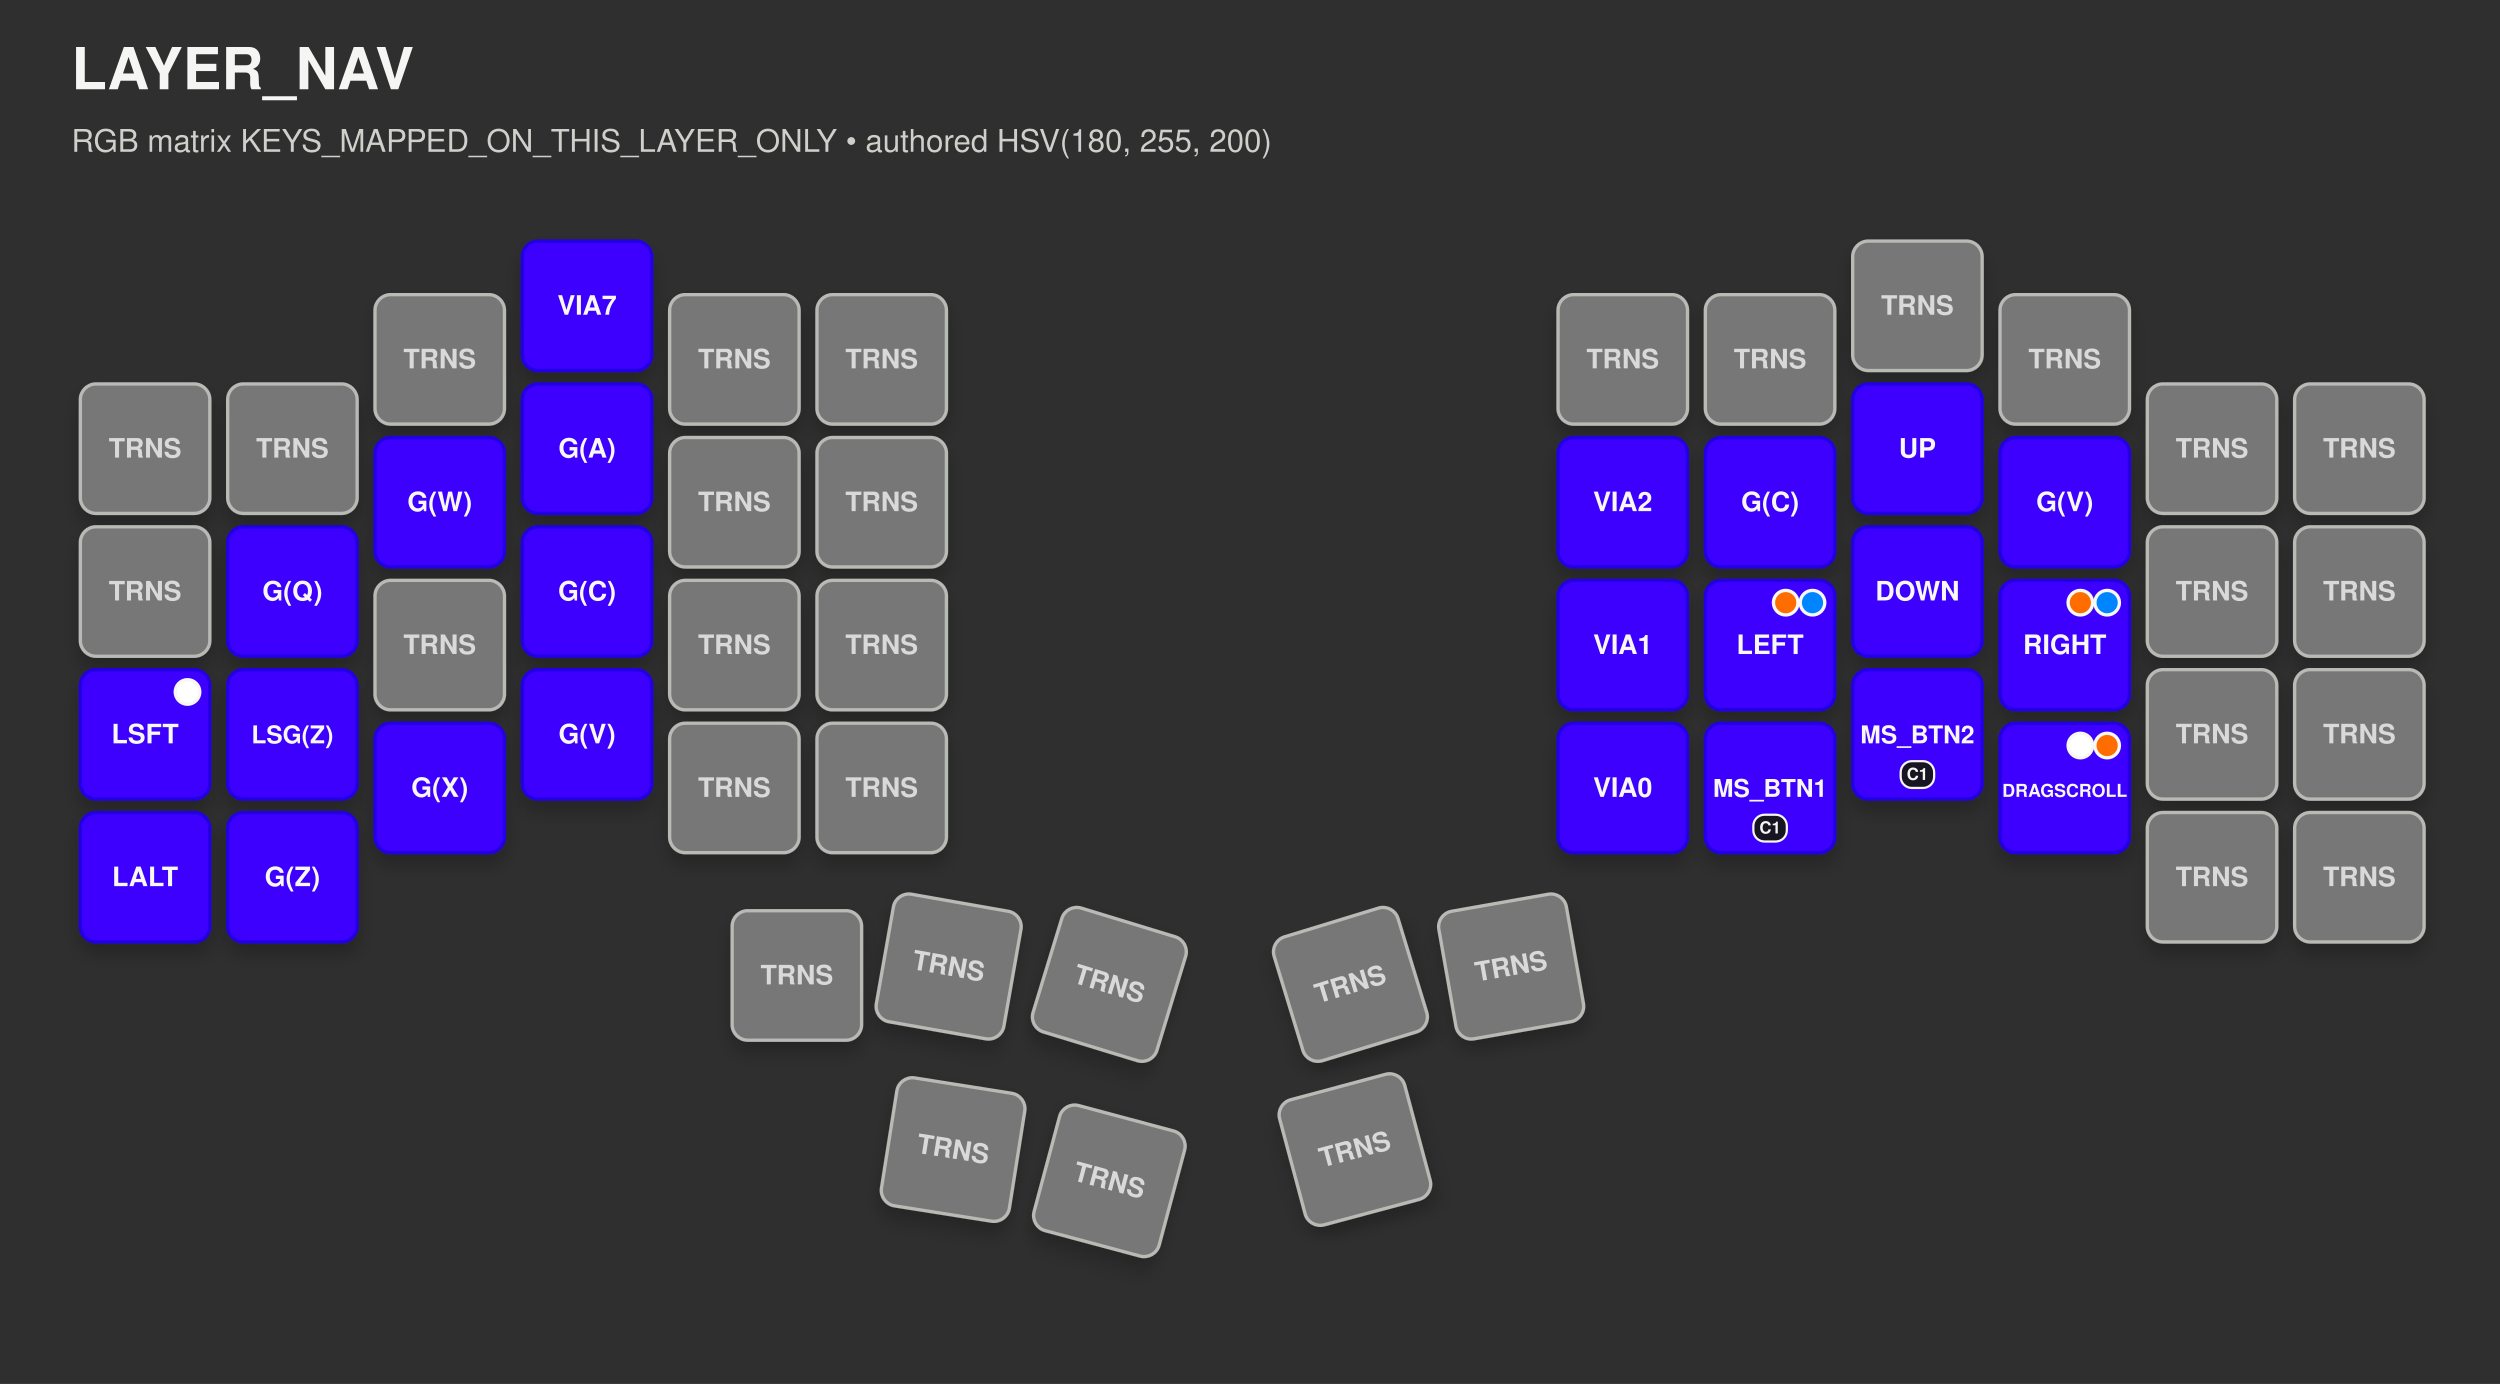
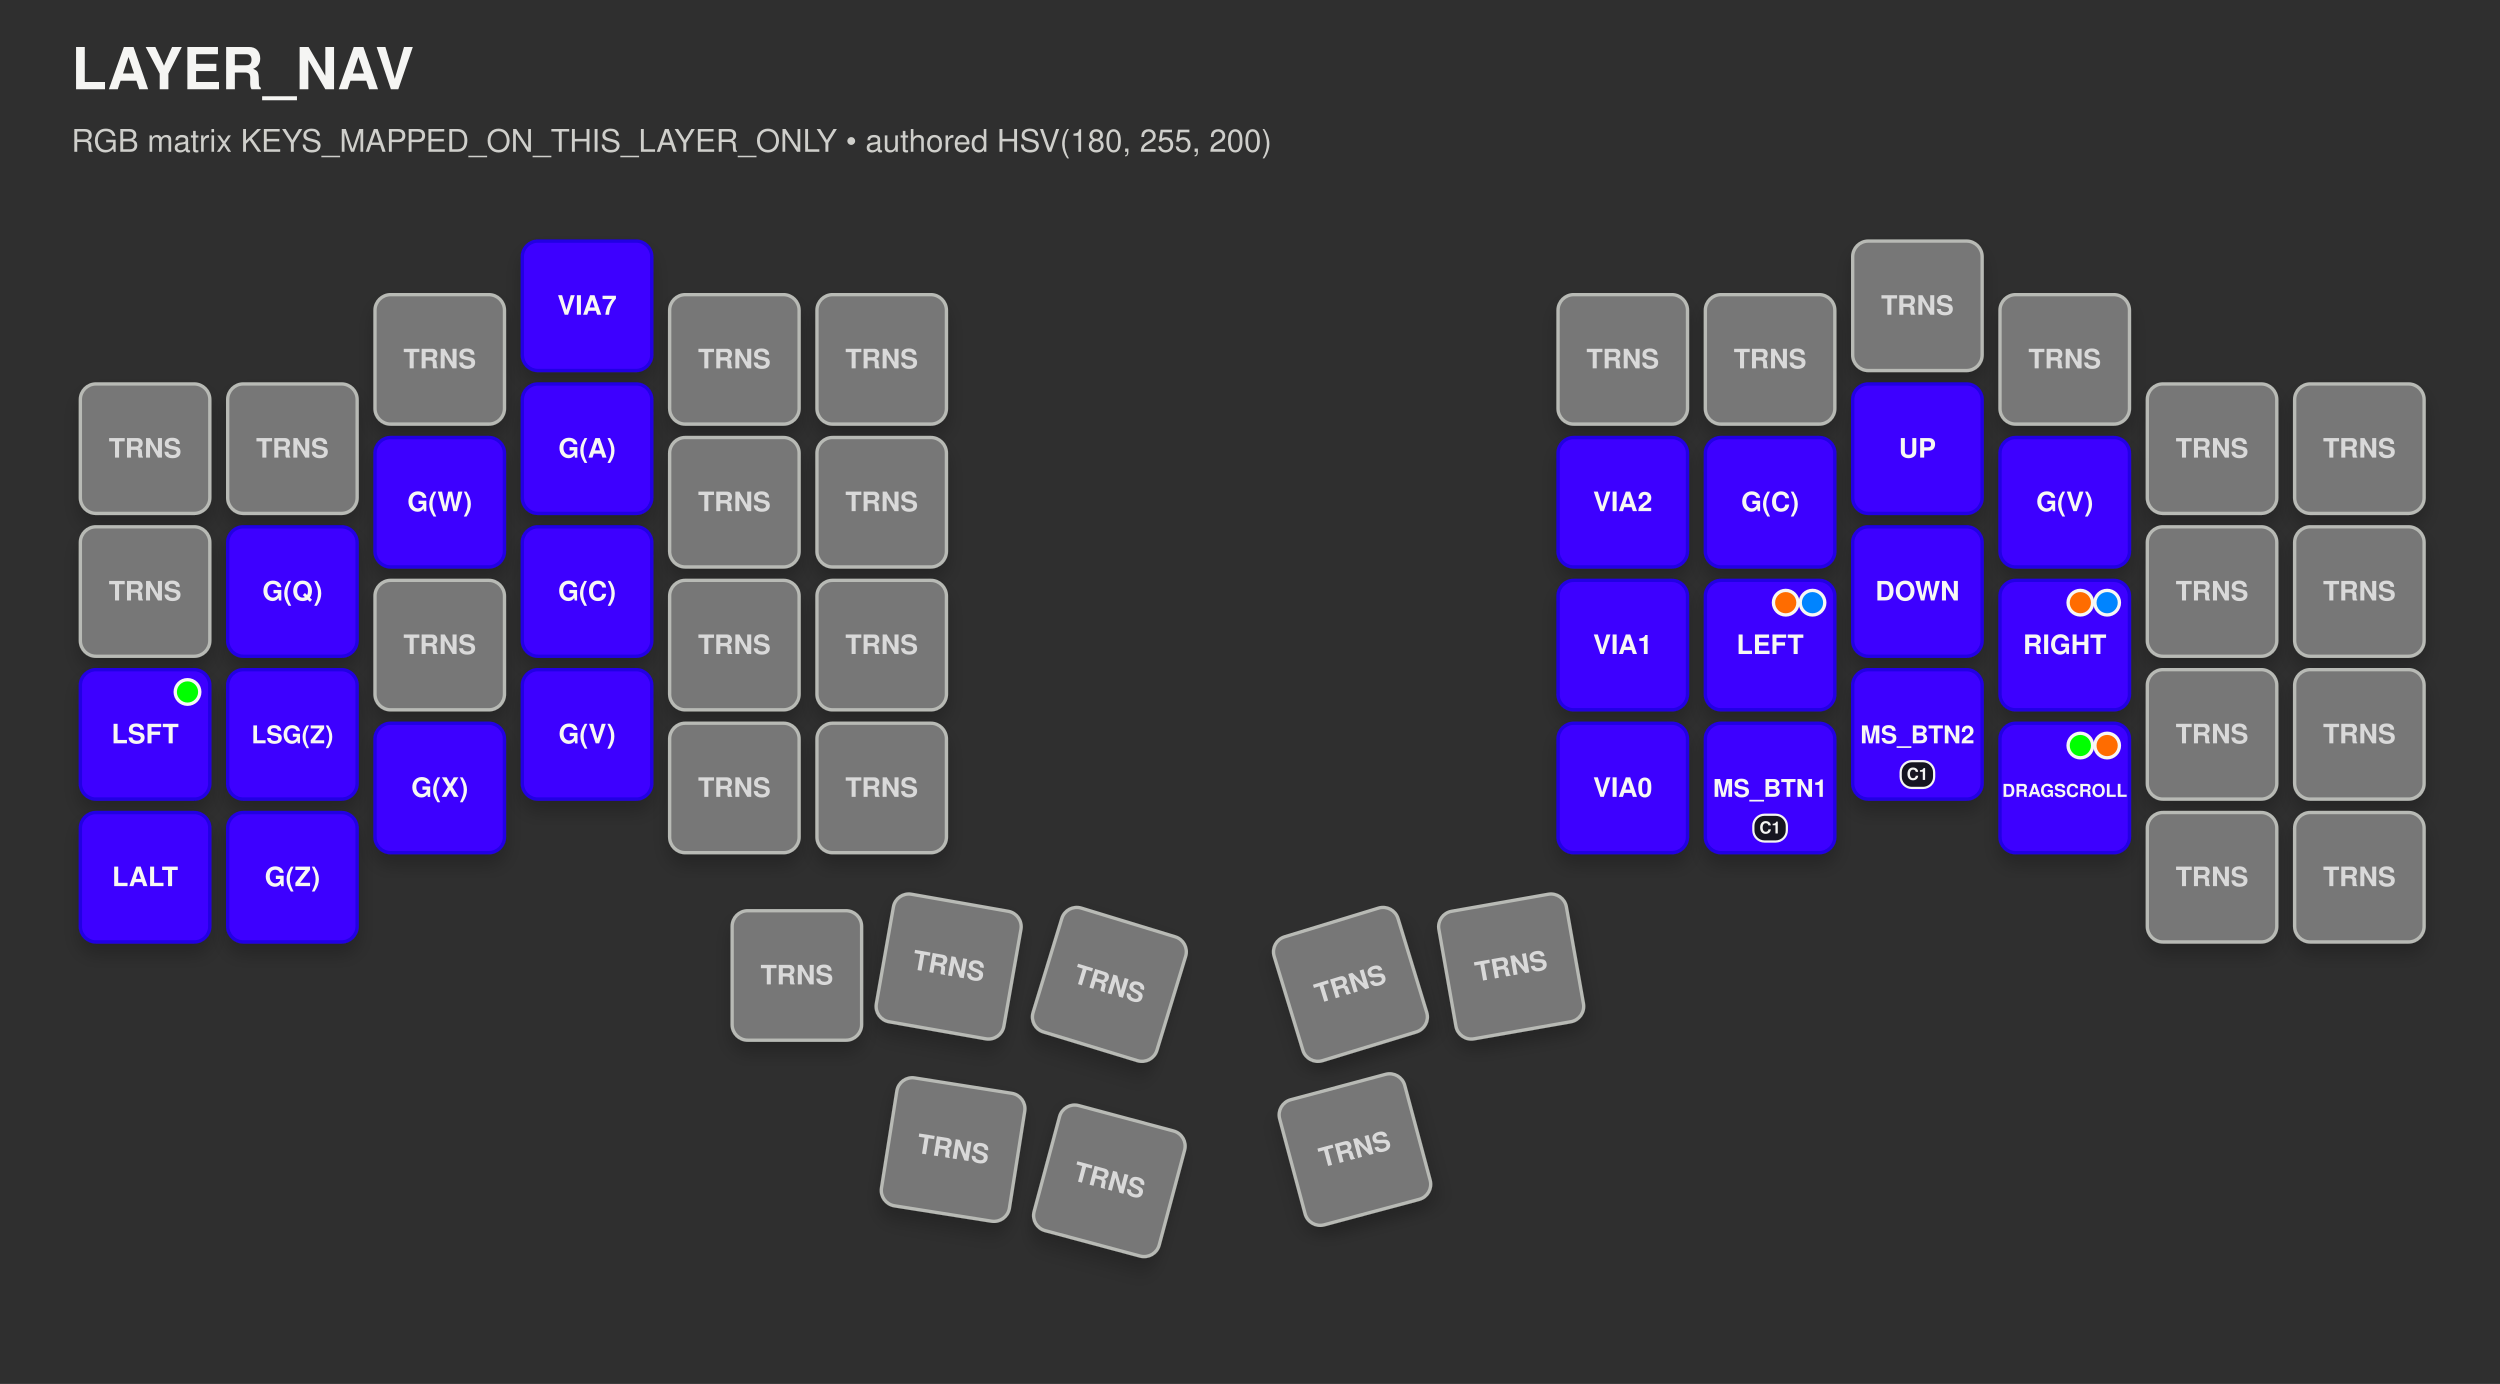
<svg xmlns="http://www.w3.org/2000/svg" width="1120" height="620" viewBox="0 0 1120 620" role="img" aria-labelledby="title desc">
  <defs>
    <filter id="shadow" x="-20%" y="-20%" width="140%" height="140%">
      <feDropShadow dx="0" dy="5" stdDeviation="4" flood-color="#000000" flood-opacity="0.22" />
    </filter>
  </defs>
  <rect width="1120" height="620" fill="#2f2f2f" />
  <text x="32" y="40" fill="#f5f5f3" font-size="26" font-family="Helvetica, Arial, sans-serif" font-weight="700">LAYER_NAV</text>
  <text x="32" y="68" fill="#cfcfcb" font-size="14" font-family="Helvetica, Arial, sans-serif">RGB matrix KEYS_MAPPED_ON_THIS_LAYER_ONLY • authored HSV(180, 255, 200)</text>
  <g transform="rotate(0 65.0 201.0)">
    <rect x="36.0" y="172.0" width="58" height="58" rx="7" fill="#777777" stroke="#b8bab5" stroke-width="1.5" filter="url(#shadow)" />
    <text x="65.0" y="205.0" fill="#ffffff" fill-opacity="0.72" font-size="12" text-anchor="middle" font-family="Helvetica, Arial, sans-serif" font-weight="600">TRNS</text>
  </g>
  <g transform="rotate(0 131.0 201.0)">
    <rect x="102.0" y="172.0" width="58" height="58" rx="7" fill="#777777" stroke="#b8bab5" stroke-width="1.5" filter="url(#shadow)" />
    <text x="131.0" y="205.0" fill="#ffffff" fill-opacity="0.72" font-size="12" text-anchor="middle" font-family="Helvetica, Arial, sans-serif" font-weight="600">TRNS</text>
  </g>
  <g transform="rotate(0 197.0 161.0)">
    <rect x="168.0" y="132.0" width="58" height="58" rx="7" fill="#777777" stroke="#b8bab5" stroke-width="1.5" filter="url(#shadow)" />
    <text x="197.0" y="165.0" fill="#ffffff" fill-opacity="0.72" font-size="12" text-anchor="middle" font-family="Helvetica, Arial, sans-serif" font-weight="600">TRNS</text>
  </g>
  <g transform="rotate(0 263.0 137.0)">
    <rect x="234.0" y="108.0" width="58" height="58" rx="7" fill="#3c00ff" stroke="#2000e3" stroke-width="1.5" filter="url(#shadow)" />
    <text x="263.0" y="141.0" fill="#f7f7f4" fill-opacity="1.0" font-size="12" text-anchor="middle" font-family="Helvetica, Arial, sans-serif" font-weight="600">VIA7</text>
  </g>
  <g transform="rotate(0 329.0 161.0)">
    <rect x="300.0" y="132.0" width="58" height="58" rx="7" fill="#777777" stroke="#b8bab5" stroke-width="1.5" filter="url(#shadow)" />
    <text x="329.0" y="165.0" fill="#ffffff" fill-opacity="0.72" font-size="12" text-anchor="middle" font-family="Helvetica, Arial, sans-serif" font-weight="600">TRNS</text>
  </g>
  <g transform="rotate(0 395.0 161.0)">
    <rect x="366.0" y="132.0" width="58" height="58" rx="7" fill="#777777" stroke="#b8bab5" stroke-width="1.5" filter="url(#shadow)" />
    <text x="395.0" y="165.0" fill="#ffffff" fill-opacity="0.72" font-size="12" text-anchor="middle" font-family="Helvetica, Arial, sans-serif" font-weight="600">TRNS</text>
  </g>
  <g transform="rotate(0 727.0 161.0)">
    <rect x="698.0" y="132.0" width="58" height="58" rx="7" fill="#777777" stroke="#b8bab5" stroke-width="1.5" filter="url(#shadow)" />
    <text x="727.0" y="165.0" fill="#ffffff" fill-opacity="0.72" font-size="12" text-anchor="middle" font-family="Helvetica, Arial, sans-serif" font-weight="600">TRNS</text>
  </g>
  <g transform="rotate(0 793.0 161.0)">
    <rect x="764.0" y="132.0" width="58" height="58" rx="7" fill="#777777" stroke="#b8bab5" stroke-width="1.5" filter="url(#shadow)" />
    <text x="793.0" y="165.0" fill="#ffffff" fill-opacity="0.72" font-size="12" text-anchor="middle" font-family="Helvetica, Arial, sans-serif" font-weight="600">TRNS</text>
  </g>
  <g transform="rotate(0 859.0 137.0)">
    <rect x="830.0" y="108.0" width="58" height="58" rx="7" fill="#777777" stroke="#b8bab5" stroke-width="1.5" filter="url(#shadow)" />
    <text x="859.0" y="141.0" fill="#ffffff" fill-opacity="0.72" font-size="12" text-anchor="middle" font-family="Helvetica, Arial, sans-serif" font-weight="600">TRNS</text>
  </g>
  <g transform="rotate(0 925.0 161.0)">
    <rect x="896.0" y="132.0" width="58" height="58" rx="7" fill="#777777" stroke="#b8bab5" stroke-width="1.5" filter="url(#shadow)" />
    <text x="925.0" y="165.0" fill="#ffffff" fill-opacity="0.72" font-size="12" text-anchor="middle" font-family="Helvetica, Arial, sans-serif" font-weight="600">TRNS</text>
  </g>
  <g transform="rotate(0 991.0 201.0)">
    <rect x="962.0" y="172.0" width="58" height="58" rx="7" fill="#777777" stroke="#b8bab5" stroke-width="1.5" filter="url(#shadow)" />
    <text x="991.0" y="205.0" fill="#ffffff" fill-opacity="0.72" font-size="12" text-anchor="middle" font-family="Helvetica, Arial, sans-serif" font-weight="600">TRNS</text>
  </g>
  <g transform="rotate(0 1057.0 201.0)">
    <rect x="1028.0" y="172.0" width="58" height="58" rx="7" fill="#777777" stroke="#b8bab5" stroke-width="1.5" filter="url(#shadow)" />
    <text x="1057.0" y="205.0" fill="#ffffff" fill-opacity="0.72" font-size="12" text-anchor="middle" font-family="Helvetica, Arial, sans-serif" font-weight="600">TRNS</text>
  </g>
  <g transform="rotate(0 65.0 265.0)">
    <rect x="36.0" y="236.0" width="58" height="58" rx="7" fill="#777777" stroke="#b8bab5" stroke-width="1.5" filter="url(#shadow)" />
    <text x="65.0" y="269.0" fill="#ffffff" fill-opacity="0.72" font-size="12" text-anchor="middle" font-family="Helvetica, Arial, sans-serif" font-weight="600">TRNS</text>
  </g>
  <g transform="rotate(0 131.0 265.0)">
    <rect x="102.0" y="236.0" width="58" height="58" rx="7" fill="#3c00ff" stroke="#2000e3" stroke-width="1.5" filter="url(#shadow)" />
    <text x="131.0" y="269.0" fill="#f7f7f4" fill-opacity="1.0" font-size="12" text-anchor="middle" font-family="Helvetica, Arial, sans-serif" font-weight="600">G(Q)</text>
  </g>
  <g transform="rotate(0 197.0 225.0)">
    <rect x="168.0" y="196.0" width="58" height="58" rx="7" fill="#3c00ff" stroke="#2000e3" stroke-width="1.5" filter="url(#shadow)" />
    <text x="197.0" y="229.0" fill="#f7f7f4" fill-opacity="1.0" font-size="12" text-anchor="middle" font-family="Helvetica, Arial, sans-serif" font-weight="600">G(W)</text>
  </g>
  <g transform="rotate(0 263.0 201.0)">
    <rect x="234.0" y="172.0" width="58" height="58" rx="7" fill="#3c00ff" stroke="#2000e3" stroke-width="1.5" filter="url(#shadow)" />
    <text x="263.0" y="205.0" fill="#f7f7f4" fill-opacity="1.0" font-size="12" text-anchor="middle" font-family="Helvetica, Arial, sans-serif" font-weight="600">G(A)</text>
  </g>
  <g transform="rotate(0 329.0 225.0)">
    <rect x="300.0" y="196.0" width="58" height="58" rx="7" fill="#777777" stroke="#b8bab5" stroke-width="1.5" filter="url(#shadow)" />
    <text x="329.0" y="229.0" fill="#ffffff" fill-opacity="0.72" font-size="12" text-anchor="middle" font-family="Helvetica, Arial, sans-serif" font-weight="600">TRNS</text>
  </g>
  <g transform="rotate(0 395.0 225.0)">
    <rect x="366.0" y="196.0" width="58" height="58" rx="7" fill="#777777" stroke="#b8bab5" stroke-width="1.5" filter="url(#shadow)" />
    <text x="395.0" y="229.0" fill="#ffffff" fill-opacity="0.72" font-size="12" text-anchor="middle" font-family="Helvetica, Arial, sans-serif" font-weight="600">TRNS</text>
  </g>
  <g transform="rotate(0 727.0 225.0)">
    <rect x="698.0" y="196.0" width="58" height="58" rx="7" fill="#3c00ff" stroke="#2000e3" stroke-width="1.5" filter="url(#shadow)" />
    <text x="727.0" y="229.0" fill="#f7f7f4" fill-opacity="1.0" font-size="12" text-anchor="middle" font-family="Helvetica, Arial, sans-serif" font-weight="600">VIA2</text>
  </g>
  <g transform="rotate(0 793.0 225.0)">
    <rect x="764.0" y="196.0" width="58" height="58" rx="7" fill="#3c00ff" stroke="#2000e3" stroke-width="1.5" filter="url(#shadow)" />
    <text x="793.0" y="229.0" fill="#f7f7f4" fill-opacity="1.0" font-size="12" text-anchor="middle" font-family="Helvetica, Arial, sans-serif" font-weight="600">G(C)</text>
  </g>
  <g transform="rotate(0 859.0 201.0)">
    <rect x="830.0" y="172.0" width="58" height="58" rx="7" fill="#3c00ff" stroke="#2000e3" stroke-width="1.5" filter="url(#shadow)" />
    <text x="859.0" y="205.0" fill="#f7f7f4" fill-opacity="1.0" font-size="12" text-anchor="middle" font-family="Helvetica, Arial, sans-serif" font-weight="600">UP</text>
  </g>
  <g transform="rotate(0 925.0 225.0)">
    <rect x="896.0" y="196.0" width="58" height="58" rx="7" fill="#3c00ff" stroke="#2000e3" stroke-width="1.5" filter="url(#shadow)" />
    <text x="925.0" y="229.0" fill="#f7f7f4" fill-opacity="1.0" font-size="12" text-anchor="middle" font-family="Helvetica, Arial, sans-serif" font-weight="600">G(V)</text>
  </g>
  <g transform="rotate(0 991.0 265.0)">
    <rect x="962.0" y="236.0" width="58" height="58" rx="7" fill="#777777" stroke="#b8bab5" stroke-width="1.5" filter="url(#shadow)" />
    <text x="991.0" y="269.0" fill="#ffffff" fill-opacity="0.72" font-size="12" text-anchor="middle" font-family="Helvetica, Arial, sans-serif" font-weight="600">TRNS</text>
  </g>
  <g transform="rotate(0 1057.0 265.0)">
    <rect x="1028.0" y="236.0" width="58" height="58" rx="7" fill="#777777" stroke="#b8bab5" stroke-width="1.5" filter="url(#shadow)" />
    <text x="1057.0" y="269.0" fill="#ffffff" fill-opacity="0.72" font-size="12" text-anchor="middle" font-family="Helvetica, Arial, sans-serif" font-weight="600">TRNS</text>
  </g>
  <g transform="rotate(0 65.0 329.0)">
    <rect x="36.0" y="300.0" width="58" height="58" rx="7" fill="#3c00ff" stroke="#2000e3" stroke-width="1.5" filter="url(#shadow)" />
    <text x="65.0" y="333.0" fill="#f7f7f4" fill-opacity="1.0" font-size="12" text-anchor="middle" font-family="Helvetica, Arial, sans-serif" font-weight="600">LSFT</text>
-     <circle cx="84.0" cy="310.0" r="5.5" fill="#ffffff" stroke="#f7f7f4" stroke-width="1.5" />
+     <circle cx="84.0" cy="310.0" r="5.5" fill="#00ff00" stroke="#f7f7f4" stroke-width="1.5" />
  </g>
  <g transform="rotate(0 131.0 329.0)">
    <rect x="102.0" y="300.0" width="58" height="58" rx="7" fill="#3c00ff" stroke="#2000e3" stroke-width="1.5" filter="url(#shadow)" />
    <text x="131.0" y="333.0" fill="#f7f7f4" fill-opacity="1.0" font-size="11" text-anchor="middle" font-family="Helvetica, Arial, sans-serif" font-weight="600">LSG(Z)</text>
  </g>
  <g transform="rotate(0 197.0 289.0)">
    <rect x="168.0" y="260.0" width="58" height="58" rx="7" fill="#777777" stroke="#b8bab5" stroke-width="1.5" filter="url(#shadow)" />
    <text x="197.0" y="293.0" fill="#ffffff" fill-opacity="0.72" font-size="12" text-anchor="middle" font-family="Helvetica, Arial, sans-serif" font-weight="600">TRNS</text>
  </g>
  <g transform="rotate(0 263.0 265.0)">
    <rect x="234.0" y="236.0" width="58" height="58" rx="7" fill="#3c00ff" stroke="#2000e3" stroke-width="1.5" filter="url(#shadow)" />
    <text x="263.0" y="269.0" fill="#f7f7f4" fill-opacity="1.0" font-size="12" text-anchor="middle" font-family="Helvetica, Arial, sans-serif" font-weight="600">G(C)</text>
  </g>
  <g transform="rotate(0 329.0 289.0)">
    <rect x="300.0" y="260.0" width="58" height="58" rx="7" fill="#777777" stroke="#b8bab5" stroke-width="1.5" filter="url(#shadow)" />
    <text x="329.0" y="293.0" fill="#ffffff" fill-opacity="0.72" font-size="12" text-anchor="middle" font-family="Helvetica, Arial, sans-serif" font-weight="600">TRNS</text>
  </g>
  <g transform="rotate(0 395.0 289.0)">
    <rect x="366.0" y="260.0" width="58" height="58" rx="7" fill="#777777" stroke="#b8bab5" stroke-width="1.5" filter="url(#shadow)" />
    <text x="395.0" y="293.0" fill="#ffffff" fill-opacity="0.72" font-size="12" text-anchor="middle" font-family="Helvetica, Arial, sans-serif" font-weight="600">TRNS</text>
  </g>
  <g transform="rotate(0 727.0 289.0)">
    <rect x="698.0" y="260.0" width="58" height="58" rx="7" fill="#3c00ff" stroke="#2000e3" stroke-width="1.5" filter="url(#shadow)" />
    <text x="727.0" y="293.0" fill="#f7f7f4" fill-opacity="1.0" font-size="12" text-anchor="middle" font-family="Helvetica, Arial, sans-serif" font-weight="600">VIA1</text>
  </g>
  <g transform="rotate(0 793.0 289.0)">
    <rect x="764.0" y="260.0" width="58" height="58" rx="7" fill="#3c00ff" stroke="#2000e3" stroke-width="1.5" filter="url(#shadow)" />
    <text x="793.0" y="293.0" fill="#f7f7f4" fill-opacity="1.0" font-size="12" text-anchor="middle" font-family="Helvetica, Arial, sans-serif" font-weight="600">LEFT</text>
    <circle cx="800.0" cy="270.0" r="5.5" fill="#ff6c00" stroke="#f7f7f4" stroke-width="1.5" />
    <circle cx="812.0" cy="270.0" r="5.5" fill="#0084ff" stroke="#f7f7f4" stroke-width="1.5" />
  </g>
  <g transform="rotate(0 859.0 265.0)">
    <rect x="830.0" y="236.0" width="58" height="58" rx="7" fill="#3c00ff" stroke="#2000e3" stroke-width="1.5" filter="url(#shadow)" />
    <text x="859.0" y="269.0" fill="#f7f7f4" fill-opacity="1.0" font-size="12" text-anchor="middle" font-family="Helvetica, Arial, sans-serif" font-weight="600">DOWN</text>
  </g>
  <g transform="rotate(0 925.0 289.0)">
    <rect x="896.0" y="260.0" width="58" height="58" rx="7" fill="#3c00ff" stroke="#2000e3" stroke-width="1.5" filter="url(#shadow)" />
    <text x="925.0" y="293.0" fill="#f7f7f4" fill-opacity="1.0" font-size="12" text-anchor="middle" font-family="Helvetica, Arial, sans-serif" font-weight="600">RIGHT</text>
    <circle cx="932.0" cy="270.0" r="5.5" fill="#ff6c00" stroke="#f7f7f4" stroke-width="1.5" />
    <circle cx="944.0" cy="270.0" r="5.5" fill="#0084ff" stroke="#f7f7f4" stroke-width="1.5" />
  </g>
  <g transform="rotate(0 991.0 329.0)">
    <rect x="962.0" y="300.0" width="58" height="58" rx="7" fill="#777777" stroke="#b8bab5" stroke-width="1.5" filter="url(#shadow)" />
    <text x="991.0" y="333.0" fill="#ffffff" fill-opacity="0.72" font-size="12" text-anchor="middle" font-family="Helvetica, Arial, sans-serif" font-weight="600">TRNS</text>
  </g>
  <g transform="rotate(0 1057.0 329.0)">
    <rect x="1028.0" y="300.0" width="58" height="58" rx="7" fill="#777777" stroke="#b8bab5" stroke-width="1.5" filter="url(#shadow)" />
    <text x="1057.0" y="333.0" fill="#ffffff" fill-opacity="0.72" font-size="12" text-anchor="middle" font-family="Helvetica, Arial, sans-serif" font-weight="600">TRNS</text>
  </g>
  <g transform="rotate(0 65.0 393.0)">
    <rect x="36.0" y="364.0" width="58" height="58" rx="7" fill="#3c00ff" stroke="#2000e3" stroke-width="1.5" filter="url(#shadow)" />
    <text x="65.0" y="397.0" fill="#f7f7f4" fill-opacity="1.0" font-size="12" text-anchor="middle" font-family="Helvetica, Arial, sans-serif" font-weight="600">LALT</text>
  </g>
  <g transform="rotate(0 131.0 393.0)">
    <rect x="102.0" y="364.0" width="58" height="58" rx="7" fill="#3c00ff" stroke="#2000e3" stroke-width="1.5" filter="url(#shadow)" />
    <text x="131.0" y="397.0" fill="#f7f7f4" fill-opacity="1.0" font-size="12" text-anchor="middle" font-family="Helvetica, Arial, sans-serif" font-weight="600">G(Z)</text>
  </g>
  <g transform="rotate(0 197.0 353.0)">
    <rect x="168.0" y="324.0" width="58" height="58" rx="7" fill="#3c00ff" stroke="#2000e3" stroke-width="1.5" filter="url(#shadow)" />
    <text x="197.0" y="357.0" fill="#f7f7f4" fill-opacity="1.0" font-size="12" text-anchor="middle" font-family="Helvetica, Arial, sans-serif" font-weight="600">G(X)</text>
  </g>
  <g transform="rotate(0 263.0 329.0)">
    <rect x="234.0" y="300.0" width="58" height="58" rx="7" fill="#3c00ff" stroke="#2000e3" stroke-width="1.5" filter="url(#shadow)" />
    <text x="263.0" y="333.0" fill="#f7f7f4" fill-opacity="1.0" font-size="12" text-anchor="middle" font-family="Helvetica, Arial, sans-serif" font-weight="600">G(V)</text>
  </g>
  <g transform="rotate(0 329.0 353.0)">
    <rect x="300.0" y="324.0" width="58" height="58" rx="7" fill="#777777" stroke="#b8bab5" stroke-width="1.5" filter="url(#shadow)" />
    <text x="329.0" y="357.0" fill="#ffffff" fill-opacity="0.72" font-size="12" text-anchor="middle" font-family="Helvetica, Arial, sans-serif" font-weight="600">TRNS</text>
  </g>
  <g transform="rotate(0 395.0 353.0)">
    <rect x="366.0" y="324.0" width="58" height="58" rx="7" fill="#777777" stroke="#b8bab5" stroke-width="1.5" filter="url(#shadow)" />
    <text x="395.0" y="357.0" fill="#ffffff" fill-opacity="0.72" font-size="12" text-anchor="middle" font-family="Helvetica, Arial, sans-serif" font-weight="600">TRNS</text>
  </g>
  <g transform="rotate(0 727.0 353.0)">
    <rect x="698.0" y="324.0" width="58" height="58" rx="7" fill="#3c00ff" stroke="#2000e3" stroke-width="1.5" filter="url(#shadow)" />
    <text x="727.0" y="357.0" fill="#f7f7f4" fill-opacity="1.0" font-size="12" text-anchor="middle" font-family="Helvetica, Arial, sans-serif" font-weight="600">VIA0</text>
  </g>
  <g transform="rotate(0 793.0 353.0)">
    <rect x="764.0" y="324.0" width="58" height="58" rx="7" fill="#3c00ff" stroke="#2000e3" stroke-width="1.5" filter="url(#shadow)" />
    <text x="793.0" y="357.0" fill="#f7f7f4" fill-opacity="1.0" font-size="11" text-anchor="middle" font-family="Helvetica, Arial, sans-serif" font-weight="600" textLength="42" lengthAdjust="spacingAndGlyphs">MS_BTN1</text>
    <rect x="785.5" y="365.0" width="15" height="12" rx="5" fill="#141714" fill-opacity="0.94" stroke="#f5f5f3" stroke-width="1" />
    <text x="793.0" y="373.4" fill="#f5f5f3" font-size="7.5" text-anchor="middle" font-family="Helvetica, Arial, sans-serif" font-weight="700">C1</text>
  </g>
  <g transform="rotate(0 859.0 329.0)">
    <rect x="830.0" y="300.0" width="58" height="58" rx="7" fill="#3c00ff" stroke="#2000e3" stroke-width="1.5" filter="url(#shadow)" />
    <text x="859.0" y="333.0" fill="#f7f7f4" fill-opacity="1.0" font-size="11" text-anchor="middle" font-family="Helvetica, Arial, sans-serif" font-weight="600" textLength="42" lengthAdjust="spacingAndGlyphs">MS_BTN2</text>
    <rect x="851.5" y="341.0" width="15" height="12" rx="5" fill="#141714" fill-opacity="0.94" stroke="#f5f5f3" stroke-width="1" />
    <text x="859.0" y="349.4" fill="#f5f5f3" font-size="7.5" text-anchor="middle" font-family="Helvetica, Arial, sans-serif" font-weight="700">C1</text>
  </g>
  <g transform="rotate(0 925.0 353.0)">
    <rect x="896.0" y="324.0" width="58" height="58" rx="7" fill="#3c00ff" stroke="#2000e3" stroke-width="1.5" filter="url(#shadow)" />
    <text x="925.0" y="357.0" fill="#f7f7f4" fill-opacity="1.0" font-size="8" text-anchor="middle" font-family="Helvetica, Arial, sans-serif" font-weight="600" textLength="42" lengthAdjust="spacingAndGlyphs">DRAGSCROLL</text>
-     <circle cx="932.0" cy="334.0" r="5.5" fill="#ffffff" stroke="#f7f7f4" stroke-width="1.5" />
+     <circle cx="932.0" cy="334.0" r="5.5" fill="#00ff00" stroke="#f7f7f4" stroke-width="1.5" />
    <circle cx="944.0" cy="334.0" r="5.5" fill="#ff6c00" stroke="#f7f7f4" stroke-width="1.5" />
  </g>
  <g transform="rotate(0 991.0 393.0)">
    <rect x="962.0" y="364.0" width="58" height="58" rx="7" fill="#777777" stroke="#b8bab5" stroke-width="1.5" filter="url(#shadow)" />
    <text x="991.0" y="397.0" fill="#ffffff" fill-opacity="0.72" font-size="12" text-anchor="middle" font-family="Helvetica, Arial, sans-serif" font-weight="600">TRNS</text>
  </g>
  <g transform="rotate(0 1057.0 393.0)">
    <rect x="1028.0" y="364.0" width="58" height="58" rx="7" fill="#777777" stroke="#b8bab5" stroke-width="1.5" filter="url(#shadow)" />
    <text x="1057.0" y="397.0" fill="#ffffff" fill-opacity="0.72" font-size="12" text-anchor="middle" font-family="Helvetica, Arial, sans-serif" font-weight="600">TRNS</text>
  </g>
  <g transform="rotate(0 357.0 437.0)">
    <rect x="328.0" y="408.0" width="58" height="58" rx="7" fill="#777777" stroke="#b8bab5" stroke-width="1.5" filter="url(#shadow)" />
    <text x="357.0" y="441.0" fill="#ffffff" fill-opacity="0.72" font-size="12" text-anchor="middle" font-family="Helvetica, Arial, sans-serif" font-weight="600">TRNS</text>
  </g>
  <g transform="rotate(10 425.0 433.0)">
    <rect x="396.0" y="404.0" width="58" height="58" rx="7" fill="#777777" stroke="#b8bab5" stroke-width="1.5" filter="url(#shadow)" />
    <text x="425.0" y="437.0" fill="#ffffff" fill-opacity="0.72" font-size="12" text-anchor="middle" font-family="Helvetica, Arial, sans-serif" font-weight="600">TRNS</text>
  </g>
  <g transform="rotate(17 497.0 441.0)">
    <rect x="468.0" y="412.0" width="58" height="58" rx="7" fill="#777777" stroke="#b8bab5" stroke-width="1.5" filter="url(#shadow)" />
    <text x="497.0" y="445.0" fill="#ffffff" fill-opacity="0.72" font-size="12" text-anchor="middle" font-family="Helvetica, Arial, sans-serif" font-weight="600">TRNS</text>
  </g>
  <g transform="rotate(-17 605.0 441.0)">
    <rect x="576.0" y="412.0" width="58" height="58" rx="7" fill="#777777" stroke="#b8bab5" stroke-width="1.5" filter="url(#shadow)" />
    <text x="605.0" y="445.0" fill="#ffffff" fill-opacity="0.72" font-size="12" text-anchor="middle" font-family="Helvetica, Arial, sans-serif" font-weight="600">TRNS</text>
  </g>
  <g transform="rotate(-10 677.0 433.0)">
    <rect x="648.0" y="404.0" width="58" height="58" rx="7" fill="#777777" stroke="#b8bab5" stroke-width="1.5" filter="url(#shadow)" />
    <text x="677.0" y="437.0" fill="#ffffff" fill-opacity="0.72" font-size="12" text-anchor="middle" font-family="Helvetica, Arial, sans-serif" font-weight="600">TRNS</text>
  </g>
  <g transform="rotate(9 427.0 515.0)">
    <rect x="398.0" y="486.0" width="58" height="58" rx="7" fill="#777777" stroke="#b8bab5" stroke-width="1.5" filter="url(#shadow)" />
    <text x="427.0" y="519.0" fill="#ffffff" fill-opacity="0.72" font-size="12" text-anchor="middle" font-family="Helvetica, Arial, sans-serif" font-weight="600">TRNS</text>
  </g>
  <g transform="rotate(15 497.0 529.0)">
    <rect x="468.0" y="500.0" width="58" height="58" rx="7" fill="#777777" stroke="#b8bab5" stroke-width="1.5" filter="url(#shadow)" />
    <text x="497.0" y="533.0" fill="#ffffff" fill-opacity="0.72" font-size="12" text-anchor="middle" font-family="Helvetica, Arial, sans-serif" font-weight="600">TRNS</text>
  </g>
  <g transform="rotate(-15 607.0 515.0)">
    <rect x="578.0" y="486.0" width="58" height="58" rx="7" fill="#777777" stroke="#b8bab5" stroke-width="1.5" filter="url(#shadow)" />
    <text x="607.0" y="519.0" fill="#ffffff" fill-opacity="0.72" font-size="12" text-anchor="middle" font-family="Helvetica, Arial, sans-serif" font-weight="600">TRNS</text>
  </g>
</svg>
